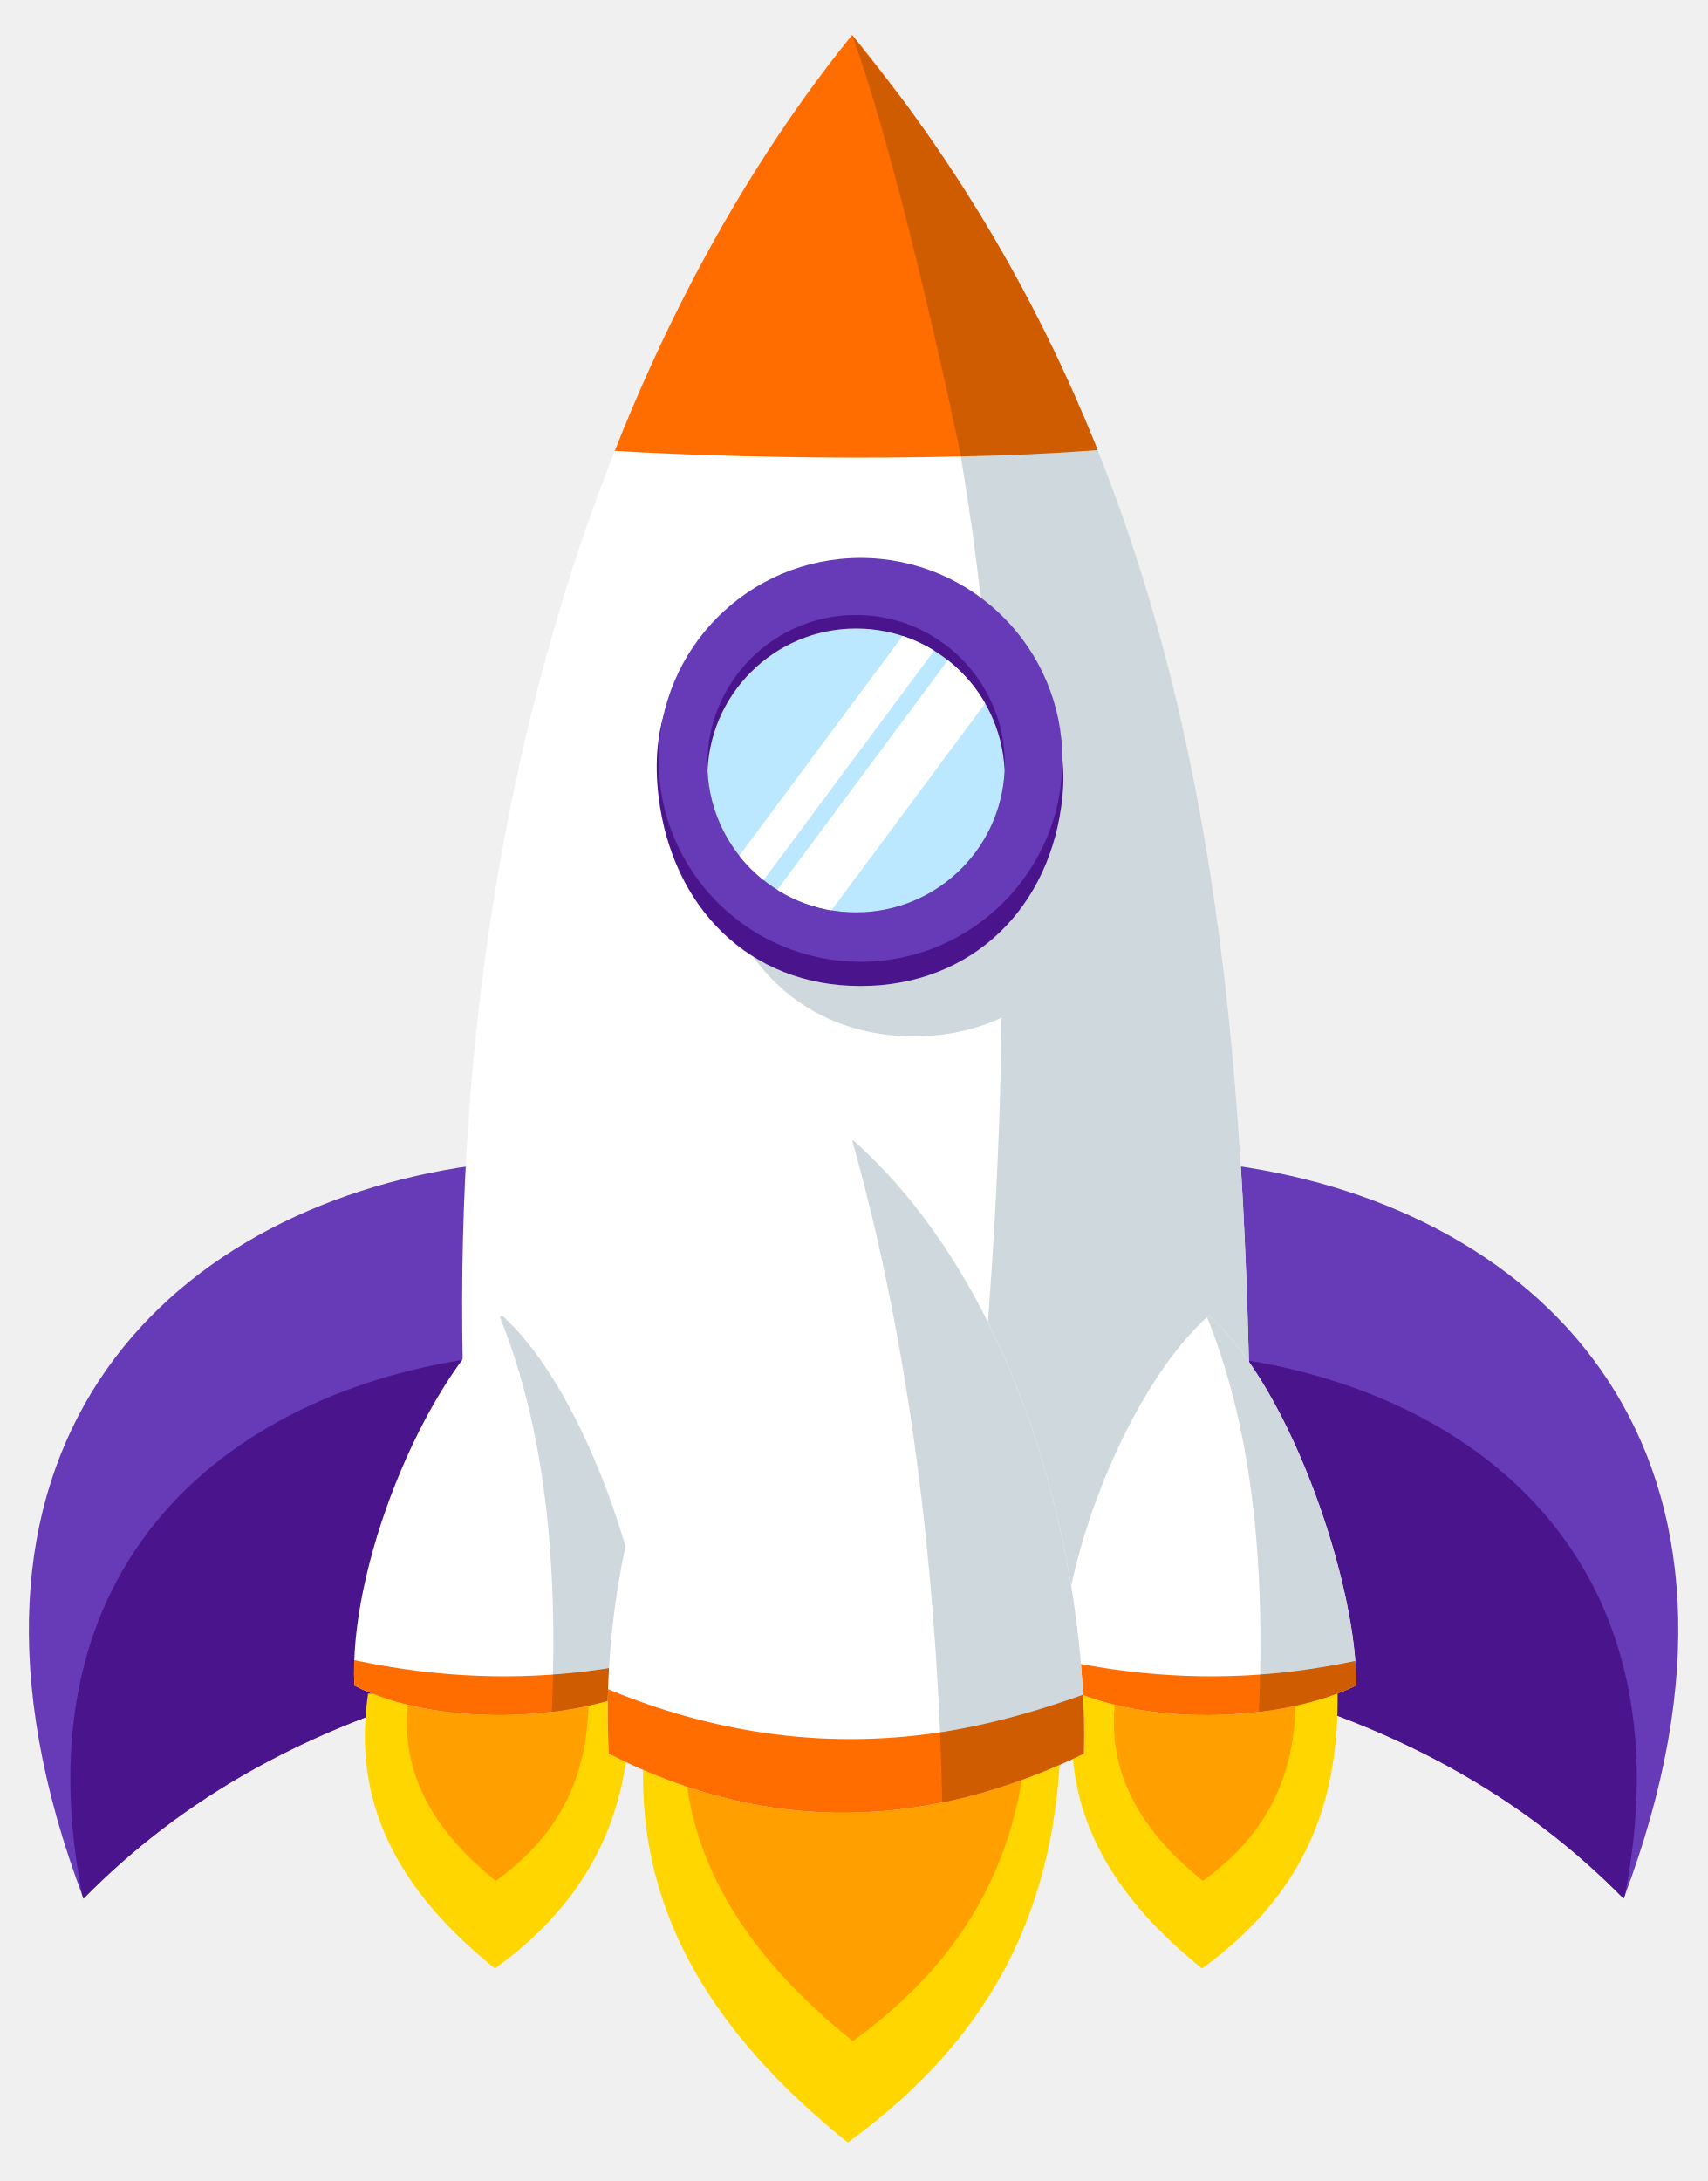
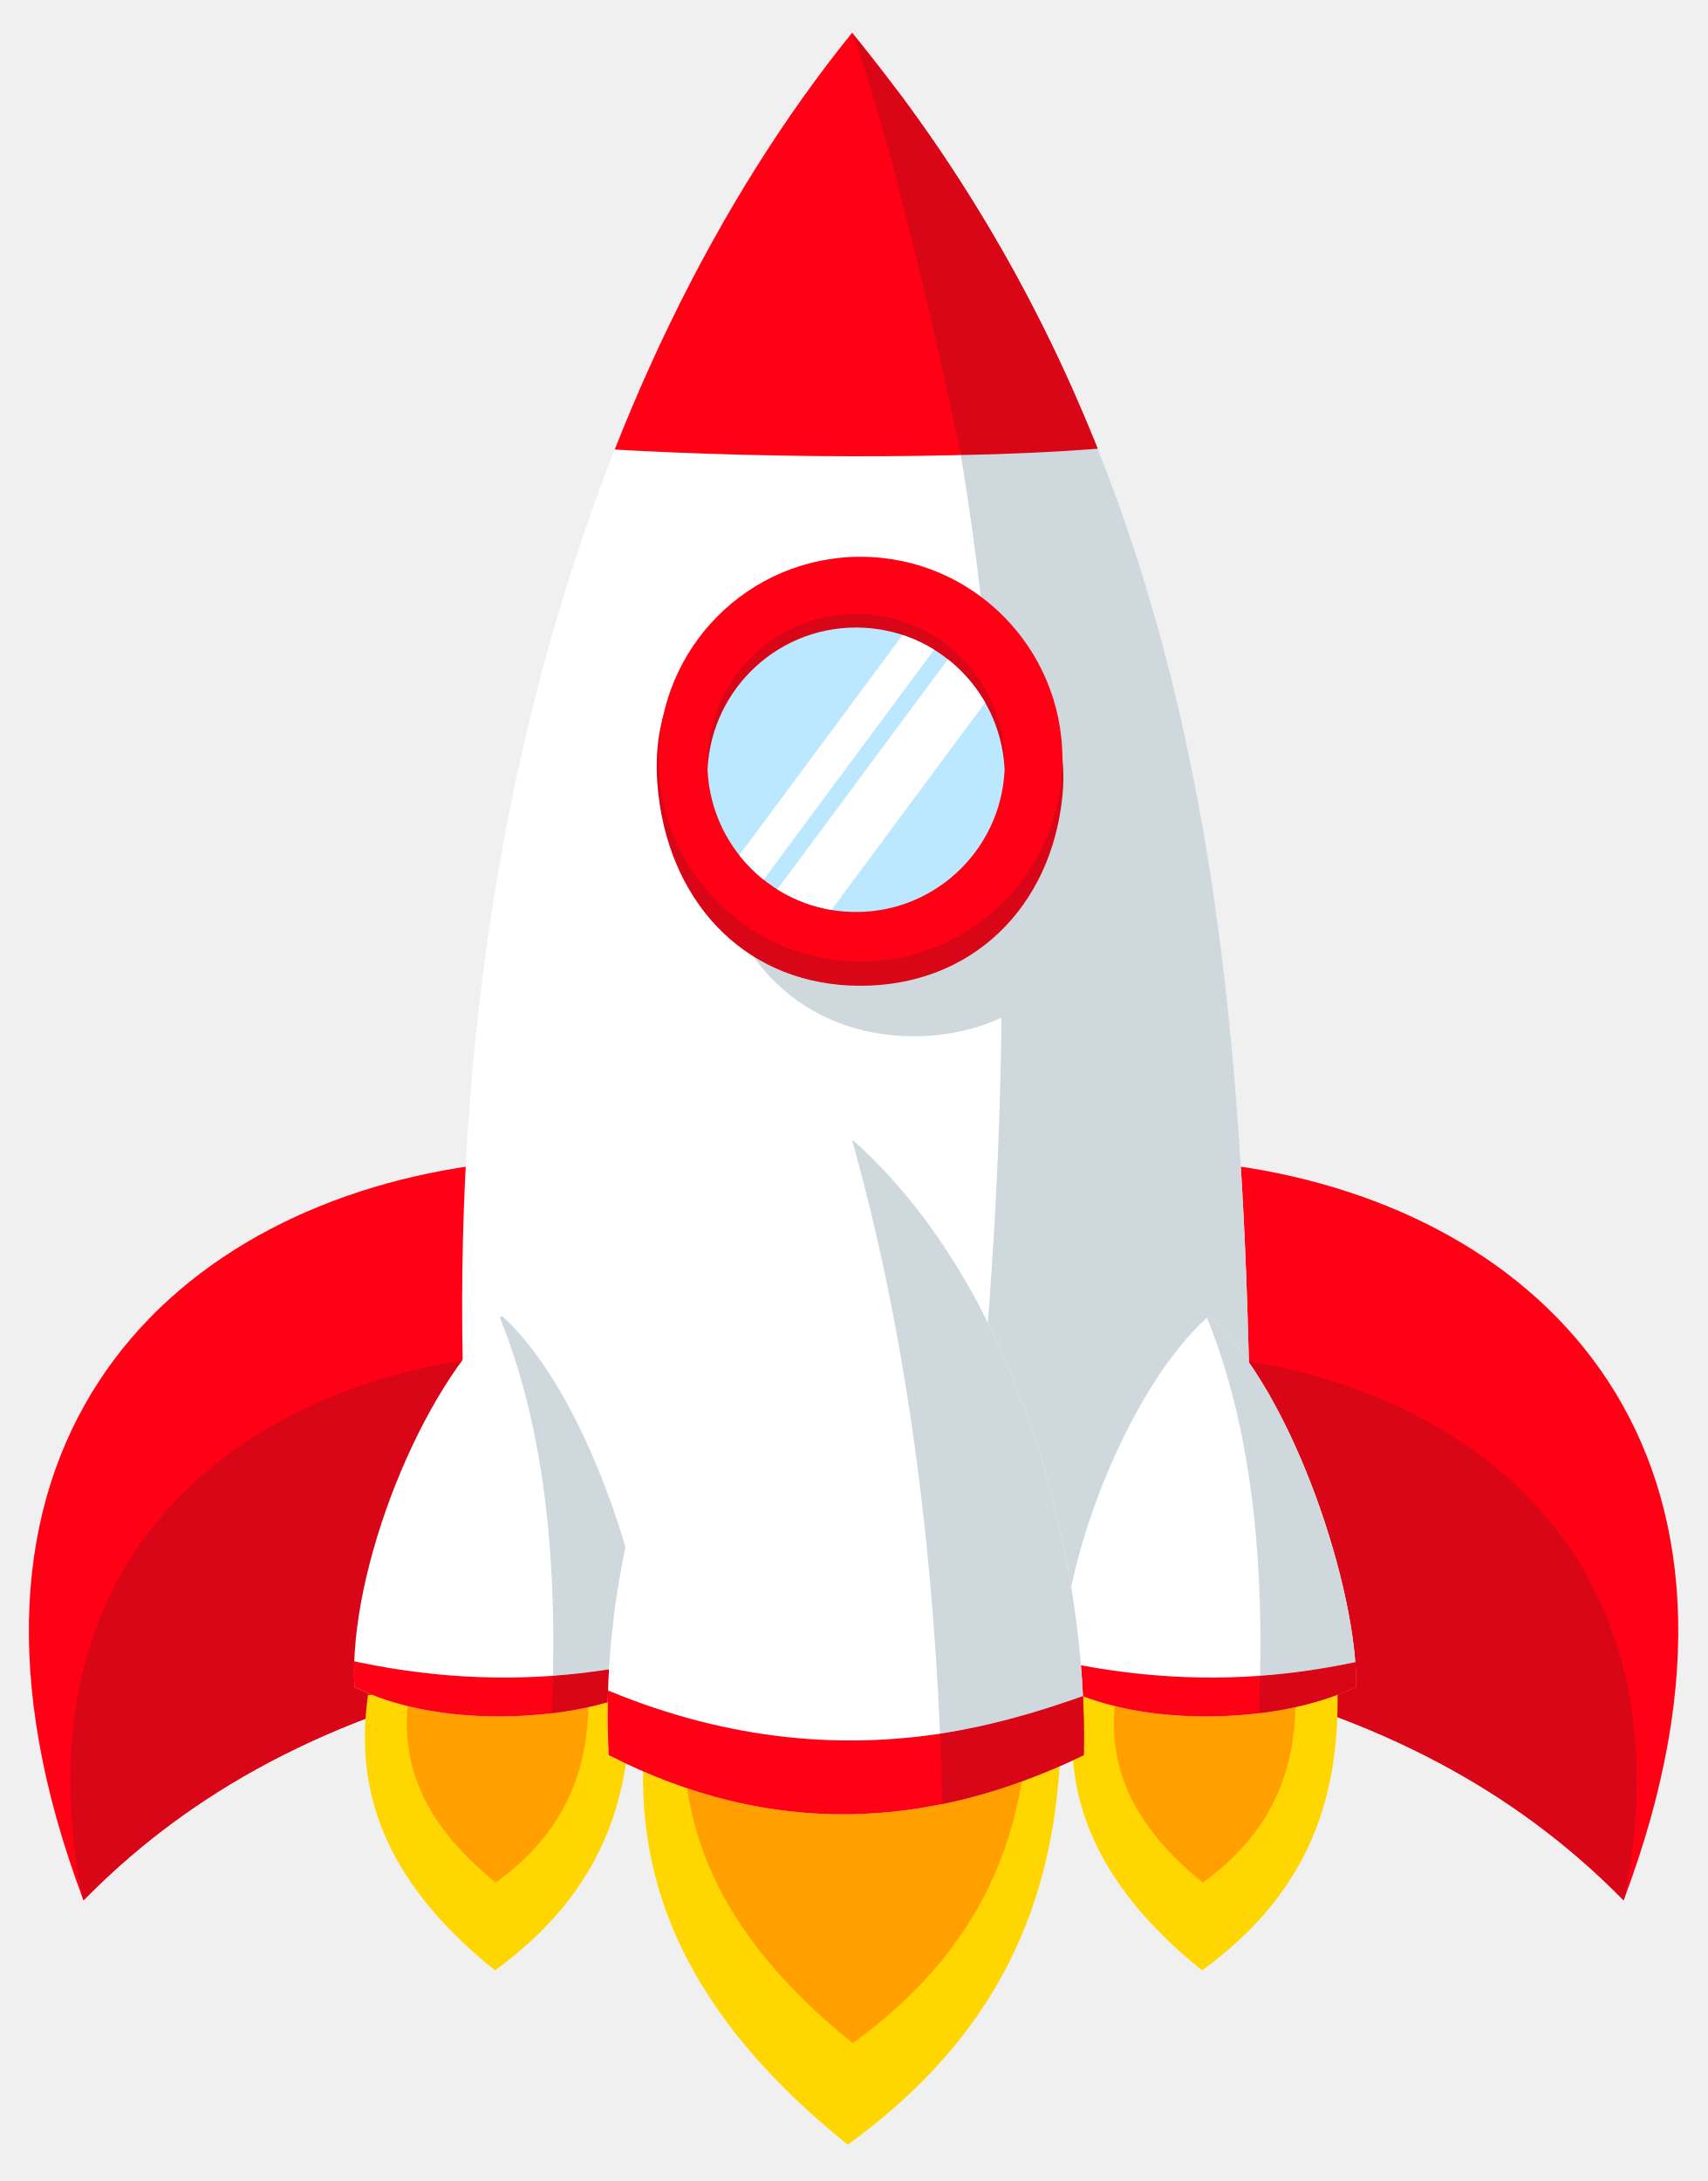
- <svg xmlns="http://www.w3.org/2000/svg" viewBox="0 0 423 539" width="408" height="521" fill-rule="evenodd" clip-rule="evenodd" stroke-linejoin="round" stroke-miterlimit="1.414">
-   <path d="M117.215 288.068c-76.823 10.77-138.347 71.03-96.531 181.563 23.795-24.18 55.845-43.79 103.023-55.019z" fill="#673ab7" />
+ <svg xmlns="http://www.w3.org/2000/svg" xmlns:ns1="https://boxy-svg.com" viewBox="0 0 423 539" width="408" height="521" fill-rule="evenodd" clip-rule="evenodd" stroke-linejoin="round" stroke-miterlimit="1.414" preserveAspectRatio="none">
+   <defs>
+     <ns1:export>
+       <ns1:file format="svg" />
+     </ns1:export>
+   </defs>
+   <path d="M117.215 288.068c-76.823 10.77-138.347 71.03-96.531 181.563 23.795-24.18 55.845-43.79 103.023-55.019z" style="fill: rgb(255, 0, 21);" />
  <clipPath id="a">
    <path d="M114.3 288.656C35.1 299.76-28.328 361.884 14.782 475.837c24.532-24.928 57.573-45.144 106.211-56.721l-6.693-130.46z" />
  </clipPath>
  <g clip-path="url(#a)" transform="matrix(.96999 0 0 .96999 6.345 8.075)">
-     <path d="M122.498 336.918c-64.662 6.065-127.266 48.976-107.3 141.679 61.78-23.161 109.829-55.92 116.993-108.107z" fill="#4a148c" />
+     <path d="M122.498 336.918c-64.662 6.065-127.266 48.976-107.3 141.679 61.78-23.161 109.829-55.92 116.993-108.107z" style="fill: rgb(217, 6, 23);" />
  </g>
-   <path d="M305.62 288.068c76.823 10.77 138.348 71.03 96.532 181.563-23.796-24.18-55.846-43.79-103.024-55.019z" fill="#673ab7" />
+   <path d="M305.62 288.068c76.823 10.77 138.348 71.03 96.532 181.563-23.796-24.18-55.846-43.79-103.024-55.019z" style="fill: rgb(255, 0, 21);" />
  <clipPath id="b">
    <path d="M308.535 288.656c79.2 11.104 142.629 73.228 99.519 187.181-24.533-24.928-57.574-45.144-106.212-56.721l6.693-130.46z" />
  </clipPath>
  <g clip-path="url(#b)" transform="matrix(.96999 0 0 .96999 6.345 8.075)">
-     <path d="M300.338 336.918c64.661 6.065 127.266 48.976 107.299 141.679-61.78-23.161-109.829-55.92-116.993-108.107z" fill="#4a148c" />
+     <path d="M300.338 336.918c64.661 6.065 127.266 48.976 107.299 141.679-61.78-23.161-109.829-55.92-116.993-108.107z" style="fill: rgb(217, 6, 23);" />
  </g>
  <path d="M211.048 8.095c-66.62 82.195-110.526 220.723-92.528 389.962 61.122 24.659 125.272 22.158 191.614 0-.648-98.385-1.898-197.502-39.007-289.016-14.156-34.909-33.53-68.713-60.079-100.946z" fill="#fff" />
  <clipPath id="c">
    <path d="M211.037.02c-68.681 84.738-113.946 227.553-95.391 402.028 63.013 25.422 129.148 22.844 197.543 0-.669-101.429-1.957-203.613-40.214-297.958C258.381 68.101 238.408 33.251 211.037.02z" />
  </clipPath>
  <g clip-path="url(#c)" transform="matrix(.96999 0 0 .96999 6.345 8.075)">
-     <path d="M140.078 105.569c42.075 2.903 99.243 3.368 138.516 0V-21.23H140.329z" fill="#ff6d00" />
+     <path d="M140.078 105.569c42.075 2.903 99.243 3.368 138.516 0V-21.23H140.329z" style="fill: rgb(255, 0, 21);" />
    <path d="M273.918 105.89l-35.27.8.145.864c16.5 98.446 11.572 200.654-1.713 303.937l218.374-98.313-154.82-198.493z" fill="#cfd8dc" />
-     <path d="M211.037.02c12.73 34.803 27.824 107.321 27.767 107.596 11.82-.218 23.48-.75 34.993-1.614l10.93-11.566z" fill="#cf5c00" />
+     <path d="M211.037.02c12.73 34.803 27.824 107.321 27.767 107.596 11.82-.218 23.48-.75 34.993-1.614l10.93-11.566z" style="fill: rgb(217, 6, 23);" />
  </g>
  <path d="M226.332 159.217c27.6 0 52.98 20.427 50.008 50.008-2.76 27.463-22.408 46.87-50.008 46.87-27.601 0-46.656-19.474-50.01-46.87-4.333-35.401 22.409-50.008 50.01-50.008z" fill="#cfd8dc" />
-   <path d="M213.135 146.742c27.6 0 52.98 20.427 50.009 50.008-2.76 27.463-22.41 46.87-50.01 46.87-27.6 0-46.654-19.473-50.008-46.87-4.334-35.401 22.409-50.008 50.009-50.008z" fill="#4a148c" />
+   <path d="M213.135 146.742c27.6 0 52.98 20.427 50.009 50.008-2.76 27.463-22.41 46.87-50.01 46.87-27.6 0-46.654-19.473-50.008-46.87-4.334-35.401 22.409-50.008 50.009-50.008z" style="fill: rgb(217, 6, 23);" />
  <path d="M266.293 418.88c-3.34 22.796 3.316 45.512 31.432 68.054 27.14-19.622 33.92-43.442 33.576-68.73zm-175.132 0c-3.34 22.796 3.315 45.512 31.431 68.054 27.14-19.622 33.92-43.442 33.577-68.73z" fill="#ffd600" />
  <path d="M276.431 418.667c-2.285 15.6 2.27 31.143 21.51 46.57 18.571-13.429 23.212-29.728 22.976-47.034zm-175.132 0c-2.286 15.6 2.27 31.143 21.509 46.57 18.572-13.429 23.212-29.728 22.976-47.034z" fill="#ffa000" />
-   <circle cx="213.135" cy="187.609" r="50.009" fill="#673ab7" />
-   <circle cx="212.038" cy="188.557" r="36.828" fill="#4a148c" />
+   <circle cx="213.135" cy="187.609" r="50.009" style="fill: rgb(255, 0, 21);" />
+   <circle cx="212.038" cy="188.557" r="36.828" style="fill: rgb(217, 6, 23);" />
  <clipPath id="d">
    <circle cx="212.057" cy="186.066" r="37.968" />
  </clipPath>
  <g clip-path="url(#d)" transform="matrix(.96999 0 0 .96999 6.345 8.075)">
    <circle cx="212.057" cy="189.526" r="37.968" fill="#bbe8ff" />
    <clipPath id="e">
      <circle cx="212.057" cy="189.526" r="37.968" />
    </clipPath>
    <g clip-path="url(#e)" fill="#fff">
      <path d="M242.567 142.957l-6.981-5.186-79.096 106.461 6.981 5.186zm15.94 9.568l-11.413-8.479-79.096 106.461 11.413 8.479z" />
    </g>
  </g>
  <path d="M299.455 325.213c-19.865 17.36-38.061 62.752-36.543 91.664 20.092 10.244 53.78 9.236 72.954 0 .576-23.079-15.437-73.008-36.411-91.664z" fill="#fff" />
  <clipPath id="f">
    <path d="M302.179 326.951c-20.48 17.897-39.239 64.693-37.674 94.5 20.714 10.561 55.444 9.522 75.212 0 .594-23.793-15.915-75.267-37.538-94.5z" />
  </clipPath>
  <g clip-path="url(#f)" transform="matrix(.96999 0 0 .96999 6.345 8.075)">
-     <path d="M361.113 409.093c-37.539 12.968-76.681 13.678-118.08 0v28.103h118.08z" fill="#ff6d00" />
+     <path d="M361.113 409.093c-37.539 12.968-76.681 13.678-118.08 0v28.103h118.08z" style="fill: rgb(255, 0, 21);" />
    <path d="M301.1 326.022c11.293 27.098 14.856 59.041 14.113 92.605l-.002.069c8.374-.53 16.56-1.675 24.521-3.563-3.366-40.935-3.084-65.778-38.632-89.111z" fill="#cfd8dc" />
-     <path d="M340.961 423.145l-1.229-8.012c-7.864 1.634-15.976 2.894-24.513 3.511l-.007.2a403.654 403.654 0 0 1-.316 9.208c5.747.452 13.852-.769 26.065-4.907z" fill="#cf5c00" />
+     <path d="M340.961 423.145l-1.229-8.012c-7.864 1.634-15.976 2.894-24.513 3.511l-.007.2a403.654 403.654 0 0 1-.316 9.208c5.747.452 13.852-.769 26.065-4.907z" style="fill: rgb(217, 6, 23);" />
  </g>
  <path d="M124.322 325.213c-19.865 17.36-38.06 62.752-36.543 91.664 20.092 10.244 53.78 9.236 72.954 0 .576-23.079-15.437-73.008-36.411-91.664z" fill="#fff" />
  <clipPath id="g">
    <path d="M121.627 326.951c-20.48 17.897-39.238 64.693-37.674 94.5 20.714 10.561 55.445 9.522 75.212 0 .594-23.793-15.915-75.267-37.538-94.5z" />
  </clipPath>
  <g clip-path="url(#g)" transform="matrix(.96999 0 0 .96999 6.345 8.075)">
-     <path d="M180.561 409.093c-37.539 12.968-76.681 13.678-118.08 0v28.103h118.08z" fill="#ff6d00" />
+     <path d="M180.561 409.093c-37.539 12.968-76.681 13.678-118.08 0v28.103h118.08z" style="fill: rgb(255, 0, 21);" />
    <path d="M120.548 326.022c11.293 27.098 14.857 59.041 14.113 92.605l-.001.069c8.373-.53 16.559-1.675 24.521-3.563-3.367-40.935-3.085-65.778-38.633-89.111z" fill="#cfd8dc" />
-     <path d="M160.409 423.145l-1.228-8.012c-7.865 1.634-15.977 2.894-24.513 3.511 0 0-.005.09-.008.2a397.98 397.98 0 0 1-.316 9.208c5.747.452 13.852-.769 26.065-4.907z" fill="#cf5c00" />
+     <path d="M160.409 423.145l-1.228-8.012c-7.865 1.634-15.977 2.894-24.513 3.511 0 0-.005.09-.008.2a397.98 397.98 0 0 1-.316 9.208c5.747.452 13.852-.769 26.065-4.907z" style="fill: rgb(217, 6, 23);" />
  </g>
  <path d="M160.516 422.94c-5.255 35.869 5.219 71.61 49.458 107.082 42.702-30.877 53.371-68.357 52.83-108.147z" fill="#ffd600" />
  <path d="M170.367 416.506c-4.34 29.622 4.31 59.14 40.845 88.435 35.267-25.5 44.078-56.454 43.631-89.315z" fill="#ffa000" />
  <path d="M211.305 281.816c-39.73 34.72-63.564 94.111-60.529 151.935 40.185 20.49 79.308 18.473 117.657 0 1.152-46.156-15.179-114.624-57.128-151.935z" fill="#fff" />
  <clipPath id="h">
    <path d="M211.302 282.211c-40.96 35.794-65.531 97.023-62.402 156.636 41.428 21.124 81.762 19.045 121.297 0 1.188-47.584-15.648-118.171-58.895-156.636z" />
  </clipPath>
  <g clip-path="url(#h)" transform="matrix(.96999 0 0 .96999 6.345 8.075)">
-     <path d="M302.489 408.158c-56.092 32.314-114.504 38.183-176.168 3.236v51.636h176.168z" fill="#ff6d00" />
+     <path d="M302.489 408.158c-56.092 32.314-114.504 38.183-176.168 3.236v51.636h176.168z" style="fill: rgb(255, 0, 21);" />
    <path d="M210.528 280.398c13.631 47.559 20.739 100.096 22.972 152.994 0 .007.01.016.01.016s21.875-3.04 36.746-9.563c-6.432-80.497-15.916-115.629-59.728-143.447z" fill="#cfd8dc" />
-     <path d="M278.206 420.787c-14.4 5.485-28.842 10.135-44.701 12.621 0 0 .444 12.161.573 18.187h47.787c-.841-10.532-3.659-30.808-3.659-30.808z" fill="#cf5c00" />
+     <path d="M278.206 420.787c-14.4 5.485-28.842 10.135-44.701 12.621 0 0 .444 12.161.573 18.187h47.787c-.841-10.532-3.659-30.808-3.659-30.808z" style="fill: rgb(217, 6, 23);" />
  </g>
</svg>
